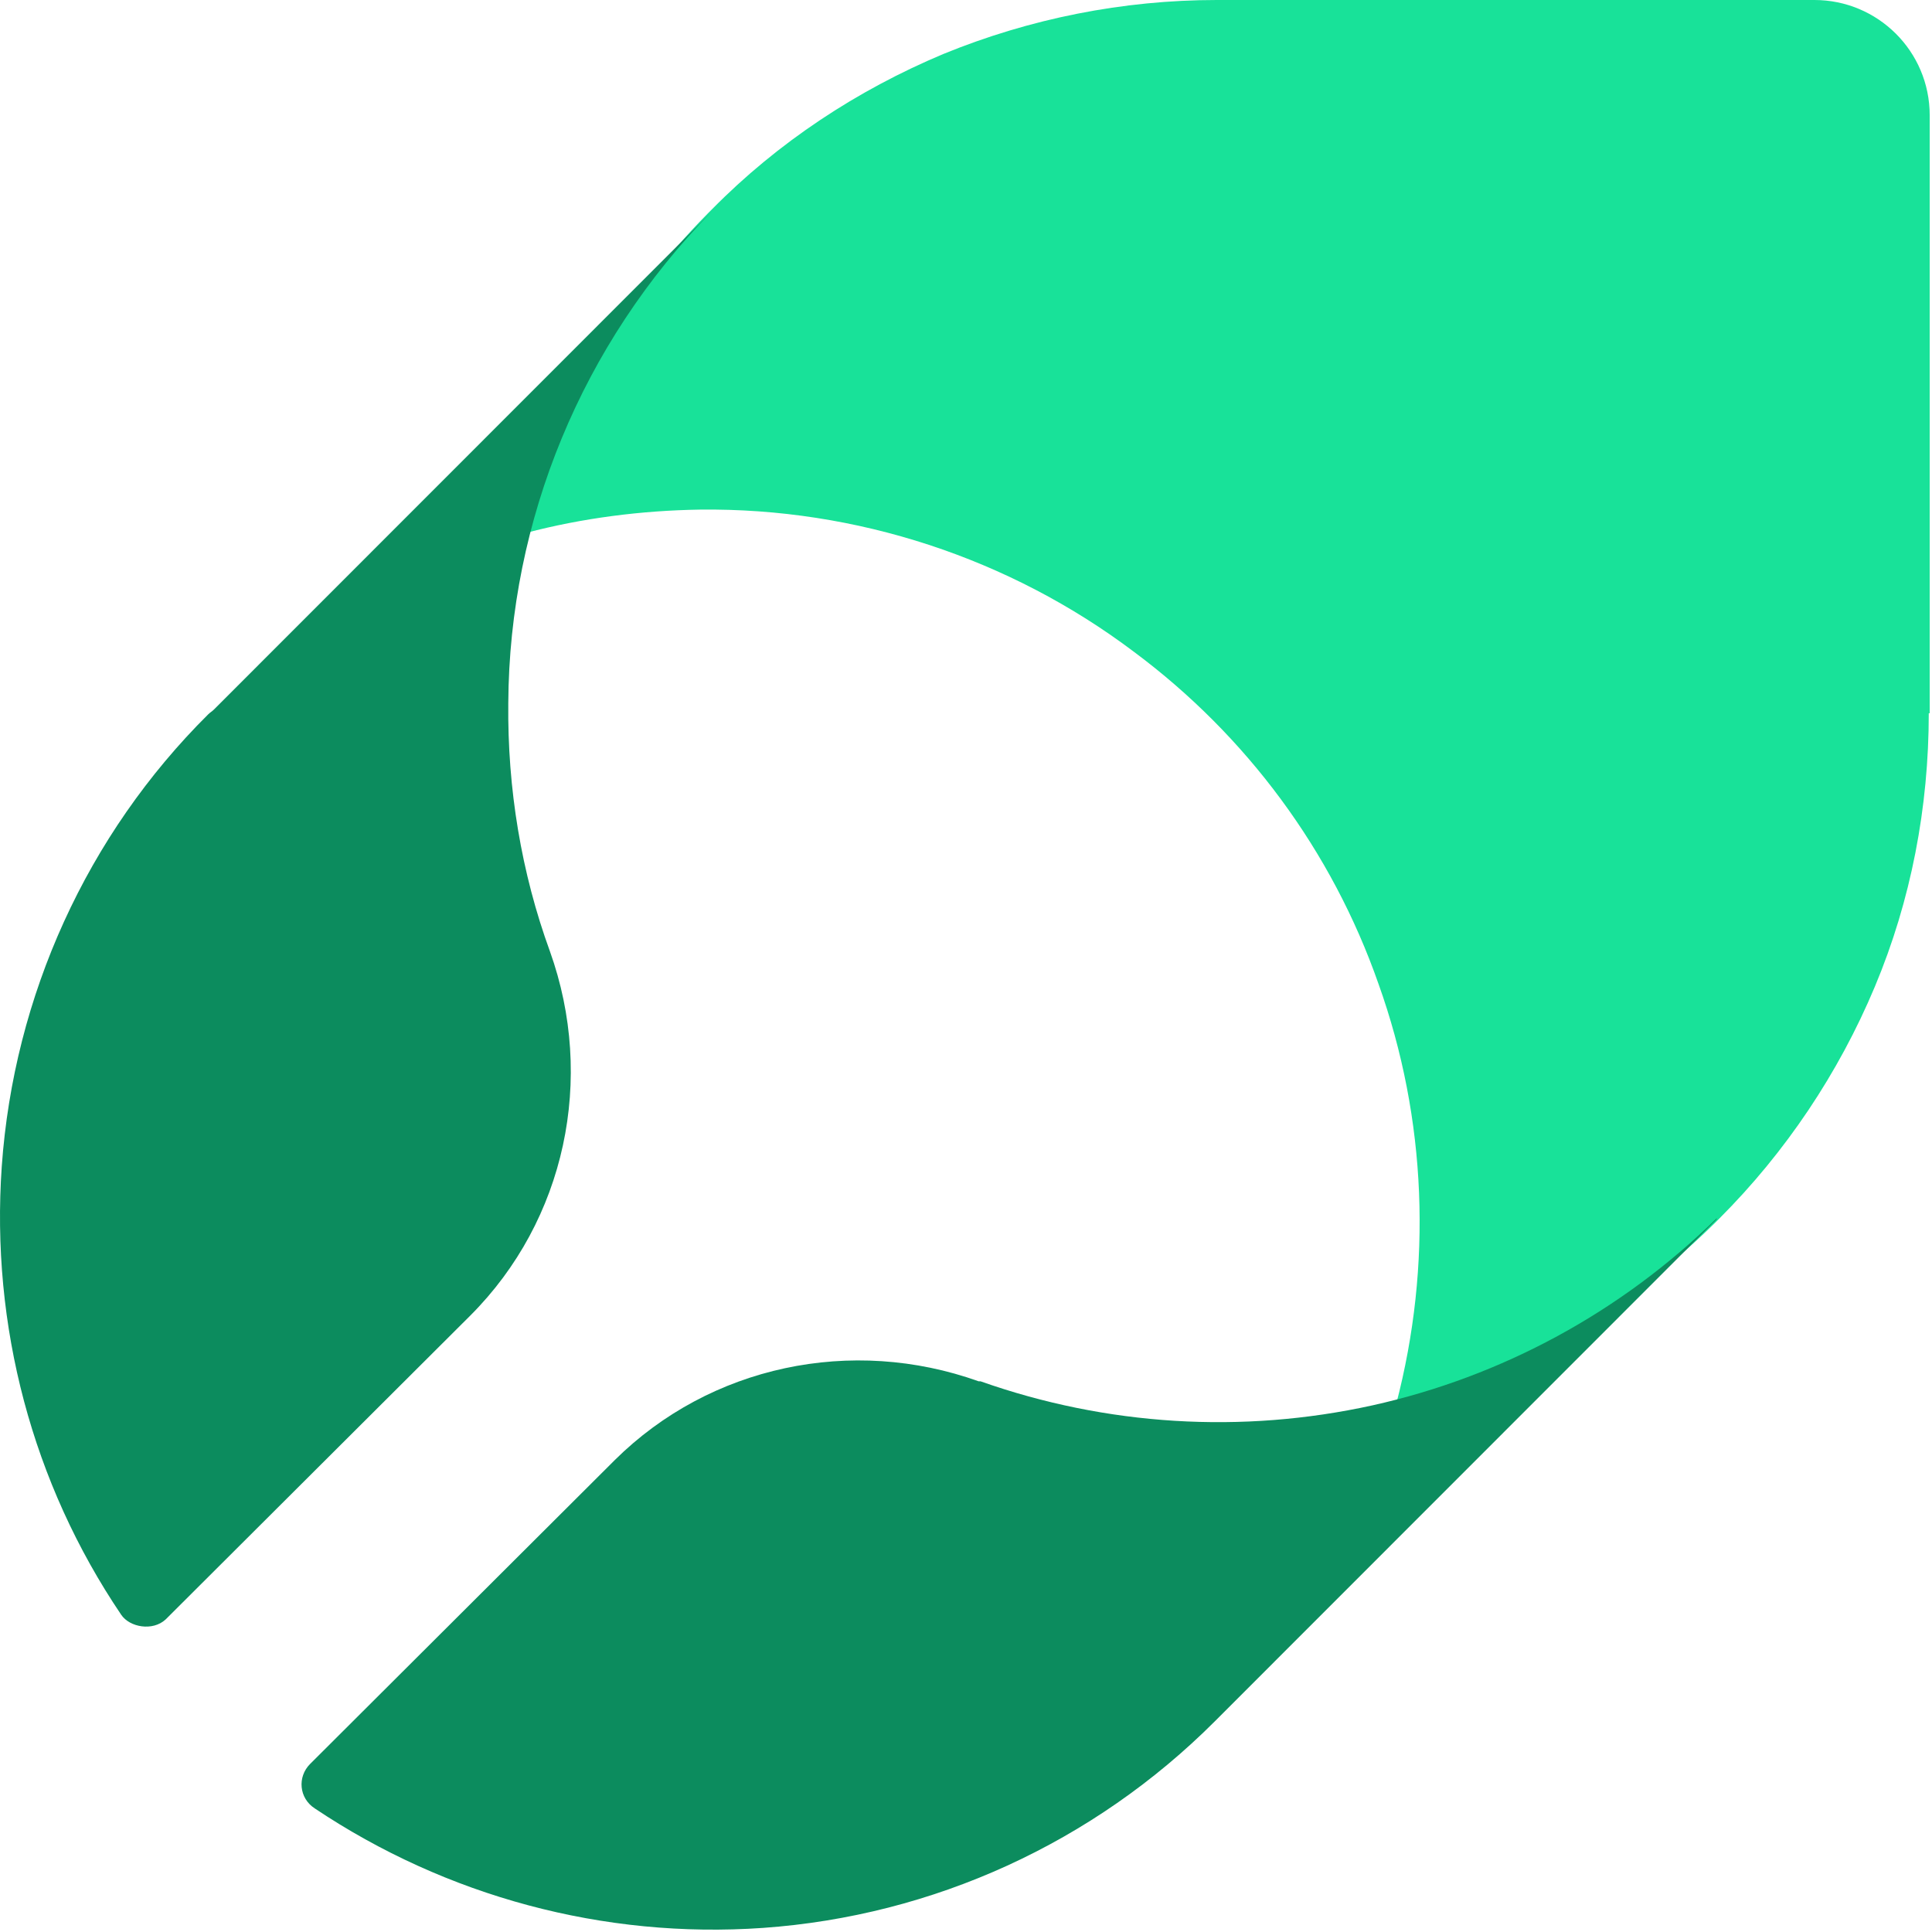
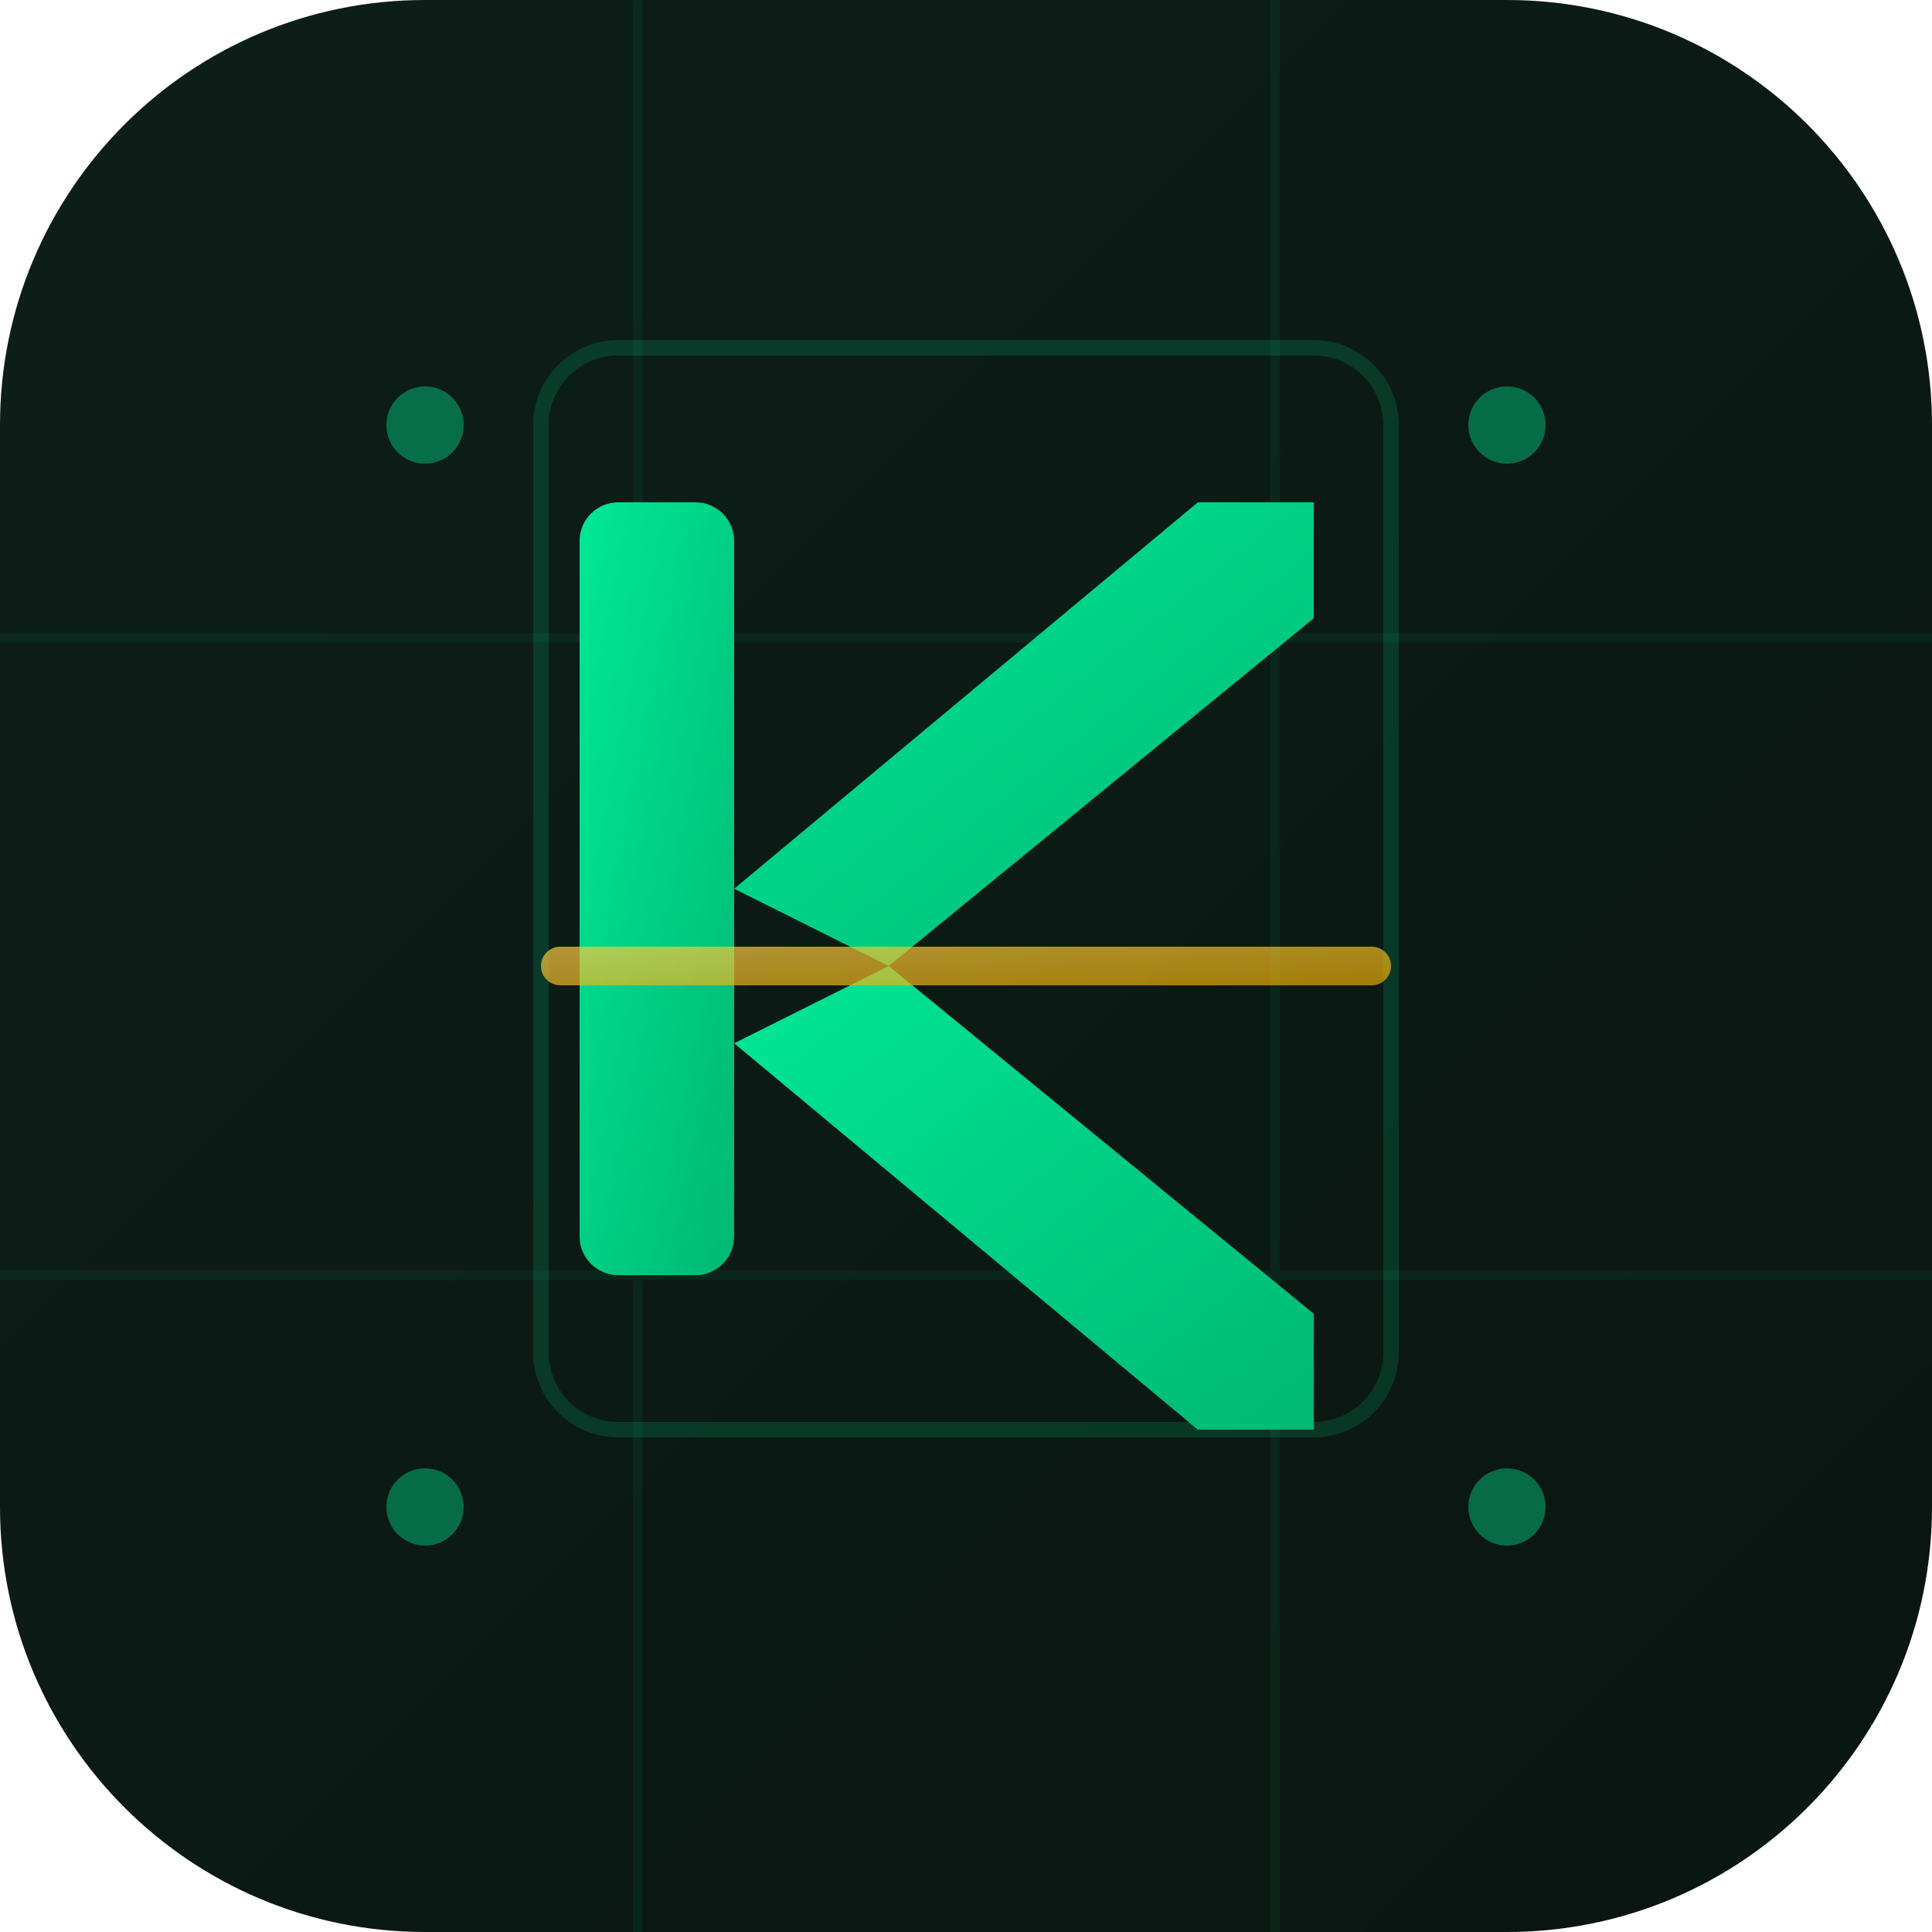
- <svg xmlns="http://www.w3.org/2000/svg" width="502" height="502" viewBox="0 0 502 502" fill="none">
-   <path d="M501.402 185.33V29.962C501.402 13.29 487.876 0 471.453 0H316.156C291.763 0 267.611 4.832 245.15 14.014C222.689 23.438 202.16 36.969 185.012 54.367L183.804 55.575C161.101 78.53 144.92 107.042 136.708 138.454C151.441 134.588 166.656 132.655 181.871 132.413C222.447 131.93 262.298 144.978 294.661 169.383C323.885 191.13 346.104 221.092 358.18 255.645C370.739 290.681 372.188 328.859 362.769 364.862C393.925 356.647 422.666 340.457 445.611 317.744L446.818 316.536C463.966 299.38 477.732 278.841 487.151 256.37C496.571 233.898 501.16 209.735 501.16 185.33H501.402Z" fill="#18E299" />
-   <path d="M132.071 182.706C132.312 135.044 151.32 89.307 184.764 55.125L55.557 184.391C55.076 184.873 54.594 185.113 54.113 185.595C22.593 216.888 3.586 258.774 0.458 303.066C-2.43 344.47 8.397 385.392 31.496 419.575C33.699 422.835 39.677 423.907 43.046 420.778L122.206 341.822C146.989 317.028 154.689 280.198 142.899 247.219C135.44 226.758 131.831 204.852 132.071 182.706Z" fill="#0C8C5E" />
-   <path d="M446.067 316.547C421.284 340.86 390.245 357.71 356.56 365.172C322.634 372.635 287.506 370.468 254.783 358.914C254.783 358.914 254.542 358.914 254.301 358.914C221.338 347.118 184.525 354.821 159.742 379.375L80.581 458.331C77.212 461.701 77.694 467.238 81.784 469.885C115.95 492.754 156.855 503.827 198.24 500.938C242.512 497.809 284.137 478.792 315.656 447.258L316.859 446.054L446.067 316.788V316.547Z" fill="#0C8C5E" />
+ <svg xmlns="http://www.w3.org/2000/svg" viewBox="0 0 100 100" width="100" height="100">
+   <defs>
+     <linearGradient id="bg" x1="0%" y1="0%" x2="100%" y2="100%">
+       <stop offset="0%" style="stop-color:#0D1F1A" />
+       <stop offset="100%" style="stop-color:#0A1510" />
+     </linearGradient>
+     <linearGradient id="green" x1="0%" y1="0%" x2="100%" y2="100%">
+       <stop offset="0%" style="stop-color:#00E896" />
+       <stop offset="100%" style="stop-color:#00B874" />
+     </linearGradient>
+     <linearGradient id="gold" x1="0%" y1="0%" x2="100%" y2="100%">
+       <stop offset="0%" style="stop-color:#F7C948" />
+       <stop offset="100%" style="stop-color:#E5A800" />
+     </linearGradient>
+     <clipPath id="round">
+       <rect width="100" height="100" rx="22" />
+     </clipPath>
+   </defs>
+   <rect width="100" height="100" rx="22" fill="url(#bg)" />
+   <g opacity="0.06" stroke="#00E896" stroke-width="0.5">
+     <line x1="0" y1="33" x2="100" y2="33" />
+     <line x1="0" y1="66" x2="100" y2="66" />
+     <line x1="33" y1="0" x2="33" y2="100" />
+     <line x1="66" y1="0" x2="66" y2="100" />
+   </g>
+   <rect x="28" y="18" width="44" height="56" rx="4" fill="none" stroke="#00E896" stroke-width="0.8" opacity="0.15" />
+   <rect x="30" y="26" width="8" height="40" rx="2" fill="url(#green)" />
+   <polygon points="38,46 62,26 68,26 68,32 46,50" fill="url(#green)" />
+   <polygon points="38,54 62,74 68,74 68,68 46,50" fill="url(#green)" />
+   <rect x="28" y="49" width="44" height="2" rx="1" fill="url(#gold)" opacity="0.7" />
+   <circle cx="22" cy="22" r="2" fill="#00E896" opacity="0.4" />
+   <circle cx="78" cy="22" r="2" fill="#00E896" opacity="0.4" />
+   <circle cx="22" cy="78" r="2" fill="#00E896" opacity="0.4" />
+   <circle cx="78" cy="78" r="2" fill="#00E896" opacity="0.4" />
</svg>
